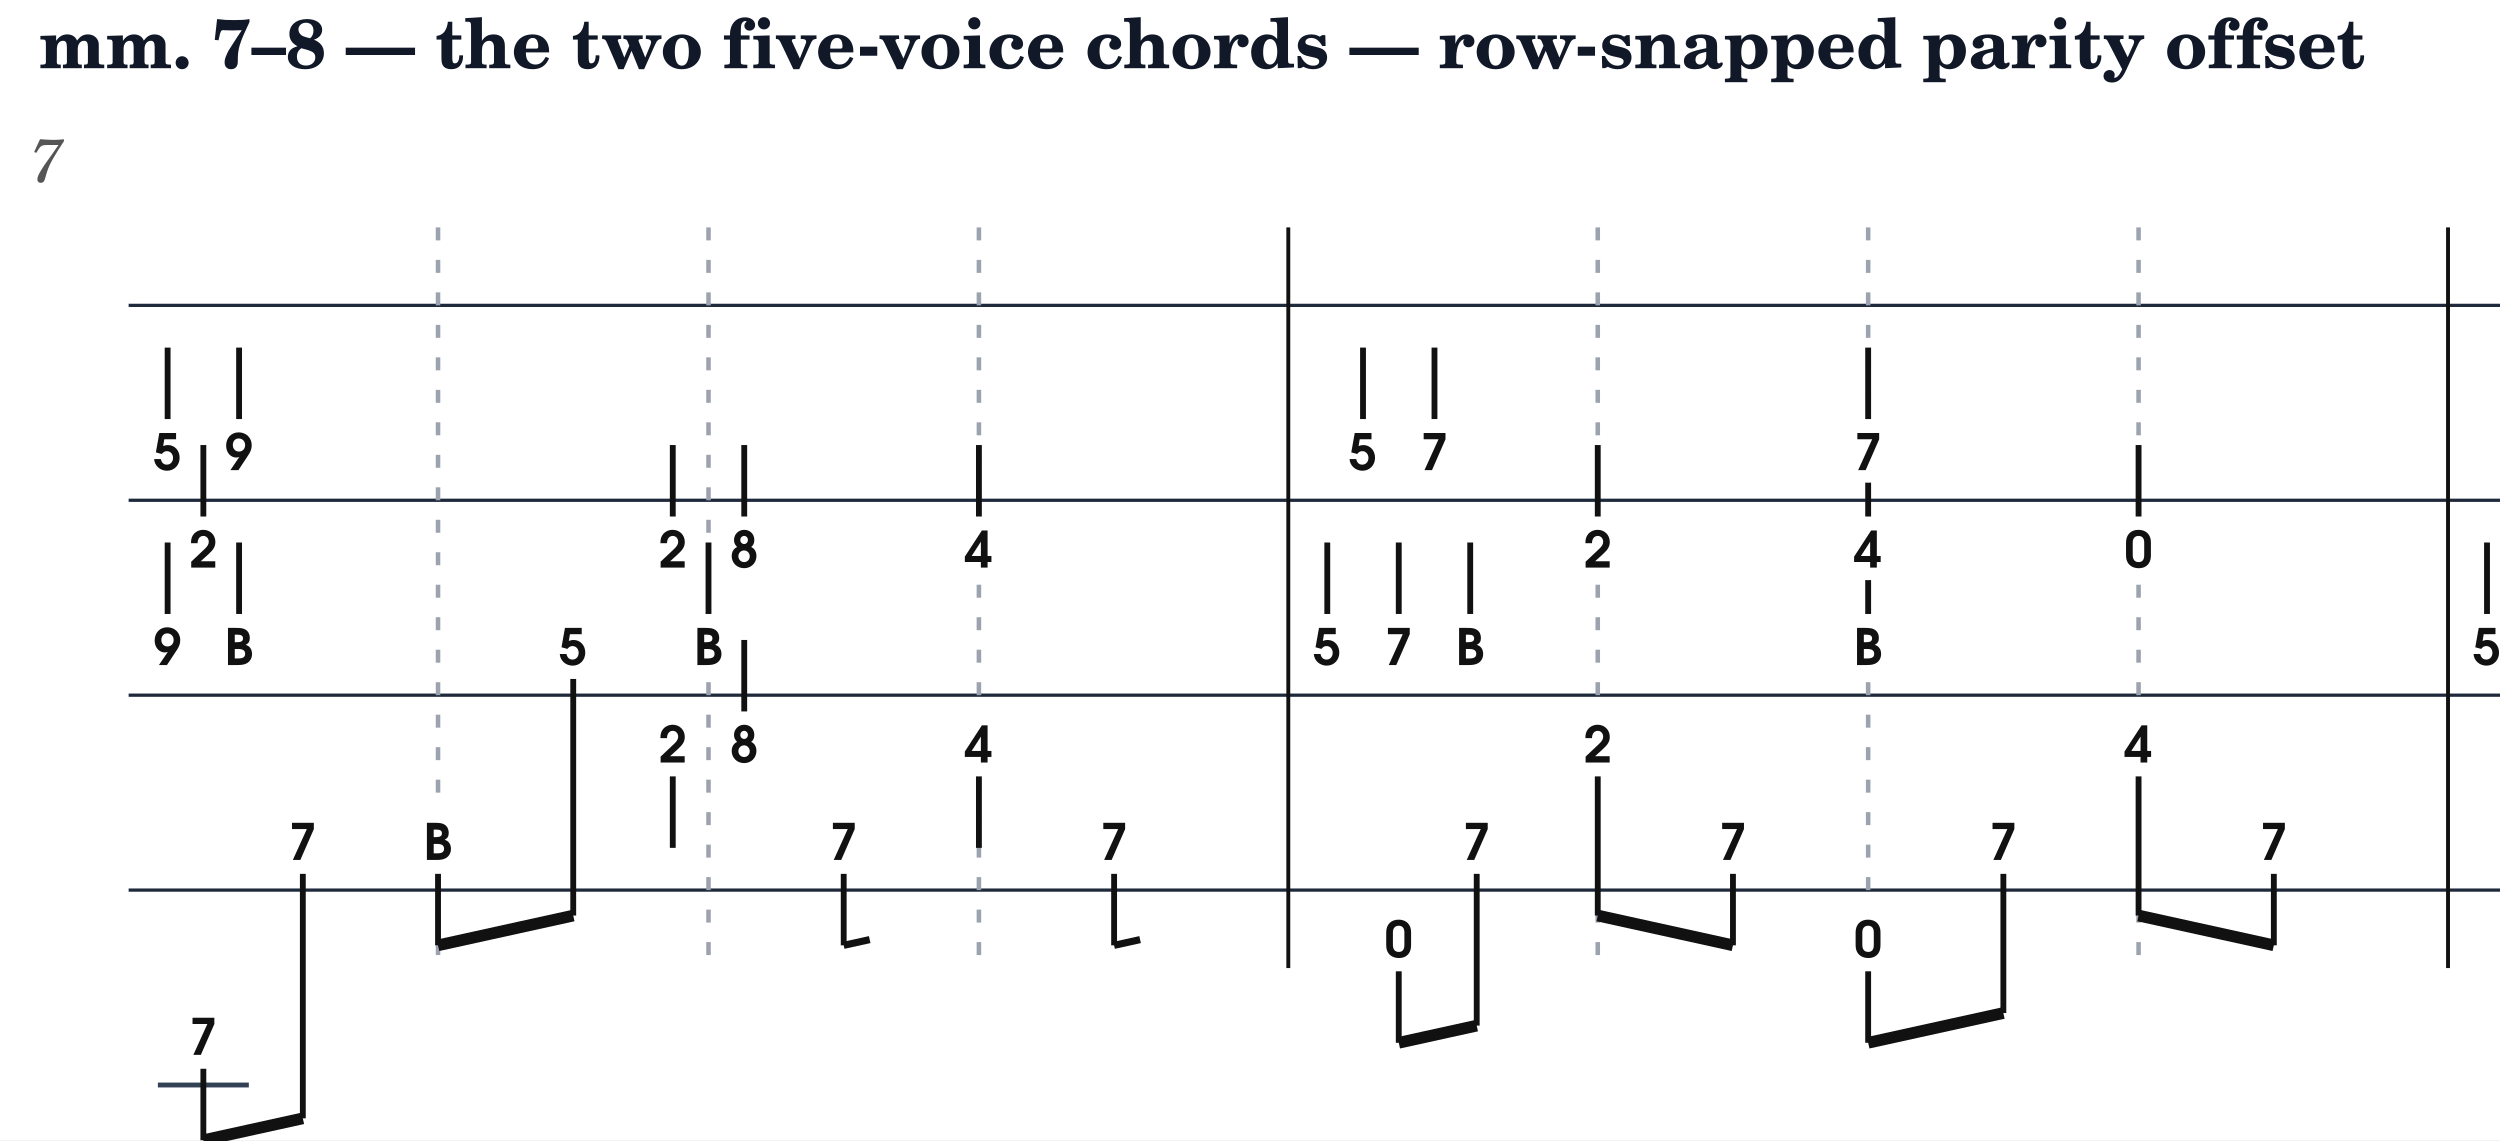
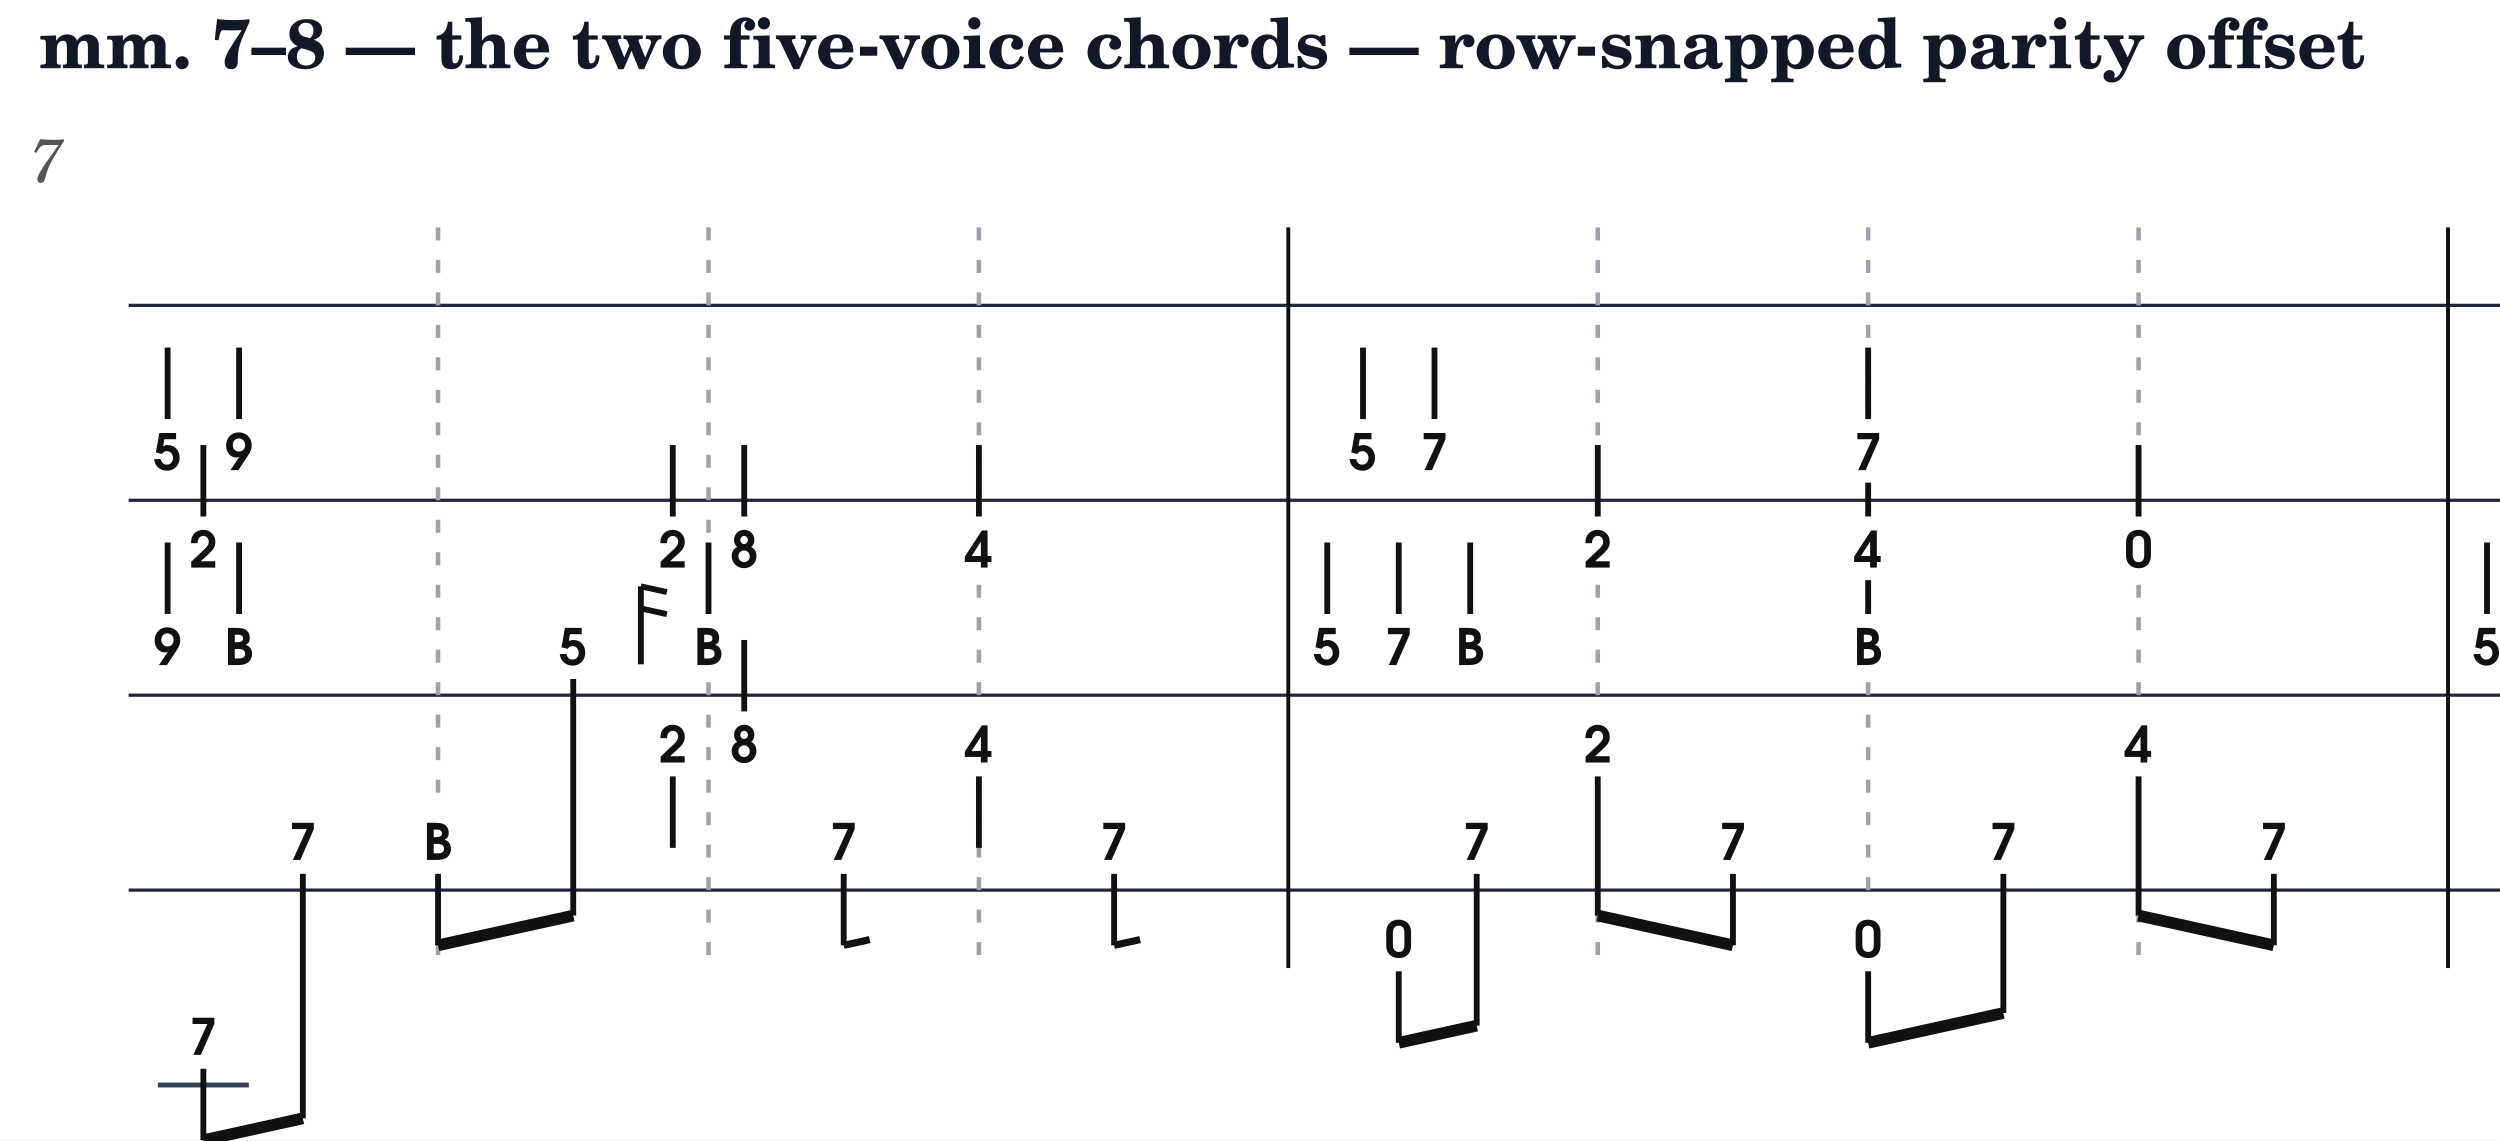
<svg xmlns="http://www.w3.org/2000/svg" viewBox="16.00 540.26 384.79 175.50" width="384.79pt" height="175.50pt" style="background:#FFFFFF;">
  <defs>
    <style>
      .janko-title { font-family: "Century Schoolbook", "Baskerville", "Liberation Serif", "DejaVu Serif", "Times New Roman", Georgia, serif; font-weight: 600; font-size: 11pt; letter-spacing: 0.3px; fill: #111111; }
      .janko-subtitle { font-family: "Century Schoolbook", "Baskerville", "Liberation Serif", "DejaVu Serif", "Times New Roman", Georgia, serif; font-style: italic; font-size: 8.5pt; fill: #333333; }
      .janko-meta { font-family: "Century Schoolbook", "Baskerville", "Liberation Serif", "DejaVu Serif", "Times New Roman", Georgia, serif; font-style: italic; font-size: 8pt; fill: #222222; }
      .janko-running-head { font-family: "Century Schoolbook", "Baskerville", "Liberation Serif", "DejaVu Serif", "Times New Roman", Georgia, serif; font-style: italic; font-size: 7pt; fill: #555555; }
      .janko-page-num { font-family: "Century Schoolbook", "Baskerville", "Liberation Serif", "DejaVu Serif", "Times New Roman", Georgia, serif; font-style: italic; font-size: 8pt; fill: #666666; font-weight: 400; }
      .janko-measure-num { font-family: "Century Schoolbook", "Baskerville", "Liberation Serif", "DejaVu Serif", "Times New Roman", Georgia, serif; font-style: italic; font-size: 7pt; fill: #555555; font-weight: normal; }
      .janko-octave-label { font-family: "DejaVu Sans Mono", monospace; font-size: 7.5pt; font-weight: bold; fill: #6B7280; }
      .janko-hand-label { font-family: "Century Schoolbook", "Baskerville", "Liberation Serif", "DejaVu Serif", "Times New Roman", Georgia, serif; font-style: italic; font-size: 8pt; fill: #555555; }
      .janko-ts-num { font-family: "Century Schoolbook", "Baskerville", "Liberation Serif", "DejaVu Serif", "Times New Roman", Georgia, serif; font-weight: bold; font-size: 14pt; fill: #111111; text-anchor: middle; }
      .janko-caption { font-family: "Century Schoolbook", "Baskerville", "Liberation Serif", "DejaVu Serif", "Times New Roman", Georgia, serif; font-weight: 600; font-size: 8pt; fill: #111827; }
      .janko-caption-sub { font-family: "Century Schoolbook", "Baskerville", "Liberation Serif", "DejaVu Serif", "Times New Roman", Georgia, serif; font-style: italic; font-size: 7.5pt; fill: #4B5563; }
      .janko-digit { font-family: "URW Gothic", "Century Gothic", "ITC Avant Garde Gothic", "Avant Garde", sans-serif; text-anchor: middle; font-weight: bold; }
    </style>
  </defs>
  <rect x="16.00" y="540.26" width="384.79" height="175.50" fill="#FFFFFF" />
  <text x="22.00" y="550.76" class="janko-caption" font-size="7.00pt">mm. 7–8 — the two five-voice chords — row-snapped parity offset</text>
  <g class="janko-crop-body">
    <g id="system-3">
      <text class="janko-measure-num" x="25.80" y="568.26" text-anchor="end">7</text>
      <g class="janko-staff-lines">
        <line x1="35.80" y1="587.26" x2="571.28" y2="587.26" stroke="#1E293B" stroke-width="0.50" />
        <line x1="35.80" y1="677.26" x2="571.28" y2="677.26" stroke="#1E293B" stroke-width="0.50" />
        <line x1="35.80" y1="617.26" x2="571.28" y2="617.26" stroke="#1E293B" stroke-width="0.50" />
        <line x1="35.80" y1="647.26" x2="571.28" y2="647.26" stroke="#1E293B" stroke-width="0.50" />
      </g>
      <g class="janko-beat-grid">
        <line class="janko-beat-line" x1="83.42" y1="575.26" x2="83.42" y2="689.26" stroke="#9CA3AF" stroke-width="0.70" stroke-dasharray="2,3" />
        <line class="janko-beat-line" x1="125.05" y1="575.26" x2="125.05" y2="689.26" stroke="#9CA3AF" stroke-width="0.70" stroke-dasharray="2,3" />
        <line class="janko-beat-line" x1="166.67" y1="575.26" x2="166.67" y2="689.26" stroke="#9CA3AF" stroke-width="0.70" stroke-dasharray="2,3" />
        <line class="janko-beat-line" x1="261.92" y1="575.26" x2="261.92" y2="689.26" stroke="#9CA3AF" stroke-width="0.70" stroke-dasharray="2,3" />
        <line class="janko-beat-line" x1="303.54" y1="575.26" x2="303.54" y2="689.26" stroke="#9CA3AF" stroke-width="0.70" stroke-dasharray="2,3" />
        <line class="janko-beat-line" x1="345.16" y1="575.26" x2="345.16" y2="689.26" stroke="#9CA3AF" stroke-width="0.70" stroke-dasharray="2,3" />
        <line class="janko-beat-line" x1="440.41" y1="575.26" x2="440.41" y2="689.26" stroke="#9CA3AF" stroke-width="0.70" stroke-dasharray="2,3" />
        <line class="janko-beat-line" x1="482.03" y1="575.26" x2="482.03" y2="689.26" stroke="#9CA3AF" stroke-width="0.70" stroke-dasharray="2,3" />
        <line class="janko-beat-line" x1="523.66" y1="575.26" x2="523.66" y2="689.26" stroke="#9CA3AF" stroke-width="0.70" stroke-dasharray="2,3" />
      </g>
      <g class="janko-barlines">
        <line class="janko-barline" x1="214.29" y1="575.26" x2="214.29" y2="689.26" stroke="#111111" stroke-width="0.60" />
        <line class="janko-barline" x1="392.79" y1="575.26" x2="392.79" y2="689.26" stroke="#111111" stroke-width="0.60" />
        <line class="janko-barline" x1="571.28" y1="575.26" x2="571.28" y2="689.26" stroke="#111111" stroke-width="1.05" />
      </g>
      <g class="janko-notes">
        <g class="janko-ledger-layer">
          <line class="janko-ledger" x1="40.30" y1="707.26" x2="54.30" y2="707.26" stroke="#334155" stroke-width="0.75" />
        </g>
        <g class="janko-beam-group">
          <line class="janko-stem" x1="47.30" y1="704.76" x2="47.30" y2="715.76" stroke="#111111" stroke-width="0.90" />
          <line class="janko-stem" x1="62.61" y1="674.76" x2="62.61" y2="712.39" stroke="#111111" stroke-width="0.90" />
          <line class="janko-beam" x1="47.30" y1="715.76" x2="62.61" y2="712.39" stroke="#111111" stroke-width="1.80" stroke-linecap="butt" />
        </g>
        <g class="janko-beam-group">
          <line class="janko-stem" x1="83.42" y1="674.76" x2="83.42" y2="685.76" stroke="#111111" stroke-width="0.90" />
          <line class="janko-stem" x1="104.23" y1="644.76" x2="104.23" y2="681.18" stroke="#111111" stroke-width="0.90" />
          <line class="janko-beam" x1="83.42" y1="685.76" x2="104.23" y2="681.18" stroke="#111111" stroke-width="1.80" stroke-linecap="butt" />
        </g>
        <g class="janko-beam-group">
          <line class="janko-stem" x1="231.29" y1="689.76" x2="231.29" y2="700.76" stroke="#111111" stroke-width="0.90" />
          <line class="janko-stem" x1="243.29" y1="674.76" x2="243.29" y2="698.12" stroke="#111111" stroke-width="0.90" />
          <line class="janko-beam" x1="231.29" y1="700.76" x2="243.29" y2="698.12" stroke="#111111" stroke-width="1.80" stroke-linecap="butt" />
        </g>
        <g class="janko-beam-group">
          <line class="janko-stem" x1="261.92" y1="659.76" x2="261.92" y2="681.18" stroke="#111111" stroke-width="0.90" />
          <line class="janko-stem" x1="282.73" y1="674.76" x2="282.73" y2="685.76" stroke="#111111" stroke-width="0.90" />
          <line class="janko-beam" x1="261.92" y1="681.18" x2="282.73" y2="685.76" stroke="#111111" stroke-width="1.80" stroke-linecap="butt" />
        </g>
        <g class="janko-beam-group">
          <line class="janko-stem" x1="303.54" y1="689.76" x2="303.54" y2="700.76" stroke="#111111" stroke-width="0.90" />
          <line class="janko-stem" x1="324.35" y1="674.76" x2="324.35" y2="696.18" stroke="#111111" stroke-width="0.90" />
          <line class="janko-beam" x1="303.54" y1="700.76" x2="324.35" y2="696.18" stroke="#111111" stroke-width="1.80" stroke-linecap="butt" />
        </g>
        <g class="janko-beam-group">
          <line class="janko-stem" x1="345.16" y1="659.76" x2="345.16" y2="681.18" stroke="#111111" stroke-width="0.90" />
          <line class="janko-stem" x1="365.98" y1="674.76" x2="365.98" y2="685.76" stroke="#111111" stroke-width="0.90" />
          <line class="janko-beam" x1="345.16" y1="681.18" x2="365.98" y2="685.76" stroke="#111111" stroke-width="1.80" stroke-linecap="butt" />
        </g>
        <g class="janko-beam-group">
          <line class="janko-stem" x1="409.79" y1="689.76" x2="409.79" y2="700.76" stroke="#111111" stroke-width="0.90" />
          <line class="janko-stem" x1="421.79" y1="674.76" x2="421.79" y2="698.12" stroke="#111111" stroke-width="0.90" />
          <line class="janko-beam" x1="409.79" y1="700.76" x2="421.79" y2="698.12" stroke="#111111" stroke-width="1.80" stroke-linecap="butt" />
        </g>
        <g class="janko-beam-group">
          <line class="janko-stem" x1="440.41" y1="659.76" x2="440.41" y2="681.18" stroke="#111111" stroke-width="0.90" />
          <line class="janko-stem" x1="461.22" y1="674.76" x2="461.22" y2="685.76" stroke="#111111" stroke-width="0.90" />
          <line class="janko-beam" x1="440.41" y1="681.18" x2="461.22" y2="685.76" stroke="#111111" stroke-width="1.80" stroke-linecap="butt" />
        </g>
        <g class="janko-beam-group">
          <line class="janko-stem" x1="482.03" y1="689.76" x2="482.03" y2="700.76" stroke="#111111" stroke-width="0.90" />
          <line class="janko-stem" x1="502.85" y1="674.76" x2="502.85" y2="696.18" stroke="#111111" stroke-width="0.90" />
          <line class="janko-beam" x1="482.03" y1="700.76" x2="502.85" y2="696.18" stroke="#111111" stroke-width="1.80" stroke-linecap="butt" />
        </g>
        <g class="janko-beam-group">
          <line class="janko-stem" x1="523.66" y1="644.76" x2="523.66" y2="681.18" stroke="#111111" stroke-width="0.90" />
          <line class="janko-stem" x1="544.47" y1="674.76" x2="544.47" y2="685.76" stroke="#111111" stroke-width="0.90" />
          <line class="janko-beam" x1="523.66" y1="681.18" x2="544.47" y2="685.76" stroke="#111111" stroke-width="1.80" stroke-linecap="butt" />
        </g>
        <line class="janko-stem" x1="47.30" y1="619.76" x2="47.30" y2="608.76" stroke="#111111" stroke-width="0.90" />
        <line class="janko-stem" x1="41.80" y1="604.76" x2="41.80" y2="593.76" stroke="#111111" stroke-width="0.90" />
        <line class="janko-stem" x1="41.80" y1="634.76" x2="41.80" y2="623.76" stroke="#111111" stroke-width="0.90" />
        <line class="janko-stem" x1="52.80" y1="604.76" x2="52.80" y2="593.76" stroke="#111111" stroke-width="0.90" />
        <line class="janko-stem" x1="52.80" y1="634.76" x2="52.80" y2="623.76" stroke="#111111" stroke-width="0.90" />
        <line class="janko-stem" x1="119.55" y1="659.76" x2="119.55" y2="670.76" stroke="#111111" stroke-width="0.90" />
        <line class="janko-stem" x1="119.55" y1="619.76" x2="119.55" y2="608.76" stroke="#111111" stroke-width="0.90" />
        <line class="janko-stem" x1="130.55" y1="649.76" x2="130.55" y2="638.76" stroke="#111111" stroke-width="0.90" />
        <line class="janko-stem" x1="130.55" y1="619.76" x2="130.55" y2="608.76" stroke="#111111" stroke-width="0.90" />
        <line class="janko-stem" x1="125.05" y1="634.76" x2="125.05" y2="623.76" stroke="#111111" stroke-width="0.90" />
        <line class="janko-stem" x1="145.86" y1="674.76" x2="145.86" y2="685.76" stroke="#111111" stroke-width="0.90" />
        <line class="janko-flag" data-stem-x="145.86" data-flag-index="1" x1="145.86" y1="685.76" x2="149.86" y2="684.88" stroke="#111111" stroke-width="1.10" stroke-linecap="butt" data-subdivision-style="kinetic-tab-beam" />
        <line class="janko-stem" x1="166.67" y1="659.76" x2="166.67" y2="670.76" stroke="#111111" stroke-width="0.90" />
        <line class="janko-stem" x1="166.67" y1="619.76" x2="166.67" y2="608.76" stroke="#111111" stroke-width="0.90" />
        <line class="janko-stem" x1="187.48" y1="674.76" x2="187.48" y2="685.76" stroke="#111111" stroke-width="0.90" />
        <line class="janko-flag" data-stem-x="187.48" data-flag-index="1" x1="187.48" y1="685.76" x2="191.48" y2="684.88" stroke="#111111" stroke-width="1.10" stroke-linecap="butt" data-subdivision-style="kinetic-tab-beam" />
        <line class="janko-stem" x1="220.29" y1="634.76" x2="220.29" y2="623.76" stroke="#111111" stroke-width="0.90" />
        <line class="janko-stem" x1="225.79" y1="604.76" x2="225.79" y2="593.76" stroke="#111111" stroke-width="0.90" />
        <line class="janko-stem" x1="231.29" y1="634.76" x2="231.29" y2="623.76" stroke="#111111" stroke-width="0.90" />
        <line class="janko-stem" x1="236.79" y1="604.76" x2="236.79" y2="593.76" stroke="#111111" stroke-width="0.90" />
        <line class="janko-stem" x1="242.29" y1="634.76" x2="242.29" y2="623.76" stroke="#111111" stroke-width="0.90" />
        <line class="janko-stem" x1="261.92" y1="619.76" x2="261.92" y2="608.76" stroke="#111111" stroke-width="0.90" />
        <line class="janko-stem" x1="303.54" y1="619.76" x2="303.54" y2="608.76" stroke="#111111" stroke-width="0.90" />
        <line class="janko-stem" x1="303.54" y1="604.76" x2="303.54" y2="593.76" stroke="#111111" stroke-width="0.90" />
        <line class="janko-stem" x1="303.54" y1="634.76" x2="303.54" y2="623.76" stroke="#111111" stroke-width="0.90" />
        <line class="janko-stem" x1="345.16" y1="619.76" x2="345.16" y2="608.76" stroke="#111111" stroke-width="0.90" />
        <line class="janko-stem" x1="398.79" y1="634.76" x2="398.79" y2="623.76" stroke="#111111" stroke-width="0.90" />
        <line class="janko-stem" x1="404.29" y1="604.76" x2="404.29" y2="593.76" stroke="#111111" stroke-width="0.90" />
        <line class="janko-stem" x1="409.79" y1="634.76" x2="409.79" y2="623.76" stroke="#111111" stroke-width="0.90" />
        <line class="janko-stem" x1="415.29" y1="604.76" x2="415.29" y2="593.76" stroke="#111111" stroke-width="0.90" />
        <line class="janko-stem" x1="420.79" y1="634.76" x2="420.79" y2="623.76" stroke="#111111" stroke-width="0.90" />
        <line class="janko-stem" x1="523.66" y1="619.76" x2="523.66" y2="608.76" stroke="#111111" stroke-width="0.90" />
+         <g class="janko-rest-group" data-rest-tick="1284" data-rest-value="sixteenth" data-rest-hand="RH" data-rest-style="kinetic-monoline">
+           <line class="janko-rest-stem" x1="114.64" y1="630.51" x2="114.64" y2="642.51" stroke="#111111" stroke-width="0.90" stroke-linecap="butt" />
+           <line class="janko-rest-tab" data-rest-tab="1" x1="114.64" y1="630.51" x2="118.64" y2="631.39" stroke="#111111" stroke-width="0.90" stroke-linecap="butt" />
+           <line class="janko-rest-tab" data-rest-tab="2" x1="114.64" y1="633.91" x2="118.64" y2="634.79" stroke="#111111" stroke-width="0.90" stroke-linecap="butt" />
+         </g>
        <circle class="janko-knockout" cx="47.30" cy="624.76" r="4.80" fill="#FFFFFF" />
        <text class="janko-digit" x="47.30" y="627.62" font-weight="800" font-size="5.8pt" fill="#111111">2</text>
        <circle class="janko-knockout" cx="41.80" cy="609.76" r="4.80" fill="#FFFFFF" />
        <text class="janko-digit" x="41.80" y="612.62" font-weight="700" font-size="5.8pt" fill="#111111">5</text>
        <circle class="janko-knockout" cx="47.30" cy="699.76" r="4.80" fill="#FFFFFF" />
        <text class="janko-digit" x="47.30" y="702.62" font-weight="700" font-size="5.8pt" fill="#111111">7</text>
        <circle class="janko-knockout" cx="41.80" cy="639.76" r="4.80" fill="#FFFFFF" />
        <text class="janko-digit" x="41.80" y="642.62" font-weight="700" font-size="5.8pt" fill="#111111">9</text>
        <circle class="janko-knockout" cx="52.80" cy="609.76" r="4.80" fill="#FFFFFF" />
        <text class="janko-digit" x="52.80" y="612.62" font-weight="700" font-size="5.8pt" fill="#111111">9</text>
        <circle class="janko-knockout" cx="52.80" cy="639.76" r="4.80" fill="#FFFFFF" />
        <text class="janko-digit" x="52.80" y="642.62" font-weight="700" font-size="5.8pt" fill="#111111">B</text>
        <circle class="janko-knockout" cx="62.61" cy="669.76" r="4.80" fill="#FFFFFF" />
        <text class="janko-digit" x="62.61" y="672.62" font-weight="700" font-size="5.8pt" fill="#111111">7</text>
        <circle class="janko-knockout" cx="83.42" cy="669.76" r="4.80" fill="#FFFFFF" />
        <text class="janko-digit" x="83.42" y="672.62" font-weight="700" font-size="5.8pt" fill="#111111">B</text>
        <circle class="janko-knockout" cx="104.23" cy="639.76" r="4.80" fill="#FFFFFF" />
        <text class="janko-digit" x="104.23" y="642.62" font-weight="700" font-size="5.8pt" fill="#111111">5</text>
        <circle class="janko-knockout" cx="119.55" cy="654.76" r="4.80" fill="#FFFFFF" />
        <text class="janko-digit" x="119.55" y="657.62" font-weight="800" font-size="5.8pt" fill="#111111">2</text>
        <circle class="janko-knockout" cx="119.55" cy="624.76" r="4.80" fill="#FFFFFF" />
        <text class="janko-digit" x="119.55" y="627.62" font-weight="800" font-size="5.8pt" fill="#111111">2</text>
        <circle class="janko-knockout" cx="130.55" cy="654.76" r="4.80" fill="#FFFFFF" />
        <text class="janko-digit" x="130.55" y="657.62" font-weight="800" font-size="5.8pt" fill="#111111">8</text>
        <circle class="janko-knockout" cx="130.55" cy="624.76" r="4.80" fill="#FFFFFF" />
        <text class="janko-digit" x="130.55" y="627.62" font-weight="800" font-size="5.8pt" fill="#111111">8</text>
        <circle class="janko-knockout" cx="125.05" cy="639.76" r="4.80" fill="#FFFFFF" />
        <text class="janko-digit" x="125.05" y="642.62" font-weight="700" font-size="5.8pt" fill="#111111">B</text>
        <circle class="janko-knockout" cx="145.86" cy="669.76" r="4.80" fill="#FFFFFF" />
        <text class="janko-digit" x="145.86" y="672.62" font-weight="700" font-size="5.8pt" fill="#111111">7</text>
        <circle class="janko-knockout" cx="166.67" cy="654.76" r="4.80" fill="#FFFFFF" />
        <text class="janko-digit" x="166.67" y="657.62" font-weight="800" font-size="5.8pt" fill="#111111">4</text>
        <circle class="janko-knockout" cx="166.67" cy="624.76" r="4.80" fill="#FFFFFF" />
        <text class="janko-digit" x="166.67" y="627.62" font-weight="800" font-size="5.8pt" fill="#111111">4</text>
        <circle class="janko-knockout" cx="187.48" cy="669.76" r="4.80" fill="#FFFFFF" />
        <text class="janko-digit" x="187.48" y="672.62" font-weight="700" font-size="5.8pt" fill="#111111">7</text>
        <circle class="janko-knockout" cx="231.29" cy="684.76" r="4.80" fill="#FFFFFF" />
        <text class="janko-digit" x="231.29" y="687.62" font-weight="800" font-size="5.8pt" fill="#111111">0</text>
        <circle class="janko-knockout" cx="220.29" cy="639.76" r="4.80" fill="#FFFFFF" />
        <text class="janko-digit" x="220.29" y="642.62" font-weight="700" font-size="5.8pt" fill="#111111">5</text>
        <circle class="janko-knockout" cx="225.79" cy="609.76" r="4.80" fill="#FFFFFF" />
        <text class="janko-digit" x="225.79" y="612.62" font-weight="700" font-size="5.8pt" fill="#111111">5</text>
        <circle class="janko-knockout" cx="231.29" cy="639.76" r="4.80" fill="#FFFFFF" />
        <text class="janko-digit" x="231.29" y="642.62" font-weight="700" font-size="5.8pt" fill="#111111">7</text>
        <circle class="janko-knockout" cx="236.79" cy="609.76" r="4.80" fill="#FFFFFF" />
        <text class="janko-digit" x="236.79" y="612.62" font-weight="700" font-size="5.8pt" fill="#111111">7</text>
        <circle class="janko-knockout" cx="242.29" cy="639.76" r="4.80" fill="#FFFFFF" />
        <text class="janko-digit" x="242.29" y="642.62" font-weight="700" font-size="5.8pt" fill="#111111">B</text>
        <circle class="janko-knockout" cx="243.29" cy="669.76" r="4.80" fill="#FFFFFF" />
        <text class="janko-digit" x="243.29" y="672.62" font-weight="700" font-size="5.8pt" fill="#111111">7</text>
        <circle class="janko-knockout" cx="261.92" cy="654.76" r="4.80" fill="#FFFFFF" />
        <text class="janko-digit" x="261.92" y="657.62" font-weight="800" font-size="5.8pt" fill="#111111">2</text>
        <circle class="janko-knockout" cx="261.92" cy="624.76" r="4.80" fill="#FFFFFF" />
        <text class="janko-digit" x="261.92" y="627.62" font-weight="800" font-size="5.8pt" fill="#111111">2</text>
        <circle class="janko-knockout" cx="282.73" cy="669.76" r="4.80" fill="#FFFFFF" />
        <text class="janko-digit" x="282.73" y="672.62" font-weight="700" font-size="5.8pt" fill="#111111">7</text>
        <circle class="janko-knockout" cx="303.54" cy="684.76" r="4.80" fill="#FFFFFF" />
        <text class="janko-digit" x="303.54" y="687.62" font-weight="800" font-size="5.8pt" fill="#111111">0</text>
        <circle class="janko-knockout" cx="303.54" cy="624.76" r="4.80" fill="#FFFFFF" />
        <text class="janko-digit" x="303.54" y="627.62" font-weight="800" font-size="5.8pt" fill="#111111">4</text>
        <circle class="janko-knockout" cx="303.54" cy="609.76" r="4.80" fill="#FFFFFF" />
        <text class="janko-digit" x="303.54" y="612.62" font-weight="700" font-size="5.8pt" fill="#111111">7</text>
        <circle class="janko-knockout" cx="303.54" cy="639.76" r="4.80" fill="#FFFFFF" />
        <text class="janko-digit" x="303.54" y="642.62" font-weight="700" font-size="5.8pt" fill="#111111">B</text>
        <circle class="janko-knockout" cx="324.35" cy="669.76" r="4.80" fill="#FFFFFF" />
        <text class="janko-digit" x="324.35" y="672.62" font-weight="700" font-size="5.8pt" fill="#111111">7</text>
        <circle class="janko-knockout" cx="345.16" cy="624.76" r="4.80" fill="#FFFFFF" />
        <text class="janko-digit" x="345.16" y="627.62" font-weight="800" font-size="5.8pt" fill="#111111">0</text>
        <circle class="janko-knockout" cx="345.16" cy="654.76" r="4.80" fill="#FFFFFF" />
        <text class="janko-digit" x="345.16" y="657.62" font-weight="800" font-size="5.8pt" fill="#111111">4</text>
        <circle class="janko-knockout" cx="365.98" cy="669.76" r="4.80" fill="#FFFFFF" />
        <text class="janko-digit" x="365.98" y="672.62" font-weight="700" font-size="5.8pt" fill="#111111">7</text>
        <circle class="janko-knockout" cx="409.79" cy="684.76" r="4.80" fill="#FFFFFF" />
        <text class="janko-digit" x="409.79" y="687.62" font-weight="800" font-size="5.8pt" fill="#111111">0</text>
        <circle class="janko-knockout" cx="398.79" cy="639.76" r="4.80" fill="#FFFFFF" />
        <text class="janko-digit" x="398.79" y="642.62" font-weight="700" font-size="5.8pt" fill="#111111">5</text>
        <circle class="janko-knockout" cx="404.29" cy="609.76" r="4.80" fill="#FFFFFF" />
        <text class="janko-digit" x="404.29" y="612.62" font-weight="700" font-size="5.8pt" fill="#111111">5</text>
        <circle class="janko-knockout" cx="409.79" cy="639.76" r="4.80" fill="#FFFFFF" />
        <text class="janko-digit" x="409.79" y="642.62" font-weight="700" font-size="5.8pt" fill="#111111">7</text>
        <circle class="janko-knockout" cx="415.29" cy="609.76" r="4.80" fill="#FFFFFF" />
        <text class="janko-digit" x="415.29" y="612.62" font-weight="700" font-size="5.8pt" fill="#111111">7</text>
        <circle class="janko-knockout" cx="420.79" cy="639.76" r="4.80" fill="#FFFFFF" />
        <text class="janko-digit" x="420.79" y="642.62" font-weight="700" font-size="5.8pt" fill="#111111">B</text>
        <circle class="janko-knockout" cx="421.79" cy="669.76" r="4.80" fill="#FFFFFF" />
        <text class="janko-digit" x="421.79" y="672.62" font-weight="700" font-size="5.8pt" fill="#111111">7</text>
        <circle class="janko-knockout" cx="440.41" cy="654.76" r="4.80" fill="#FFFFFF" />
        <text class="janko-digit" x="440.41" y="657.62" font-weight="800" font-size="5.8pt" fill="#111111">2</text>
        <circle class="janko-knockout" cx="461.22" cy="669.76" r="4.80" fill="#FFFFFF" />
        <text class="janko-digit" x="461.22" y="672.62" font-weight="700" font-size="5.8pt" fill="#111111">7</text>
        <circle class="janko-knockout" cx="482.03" cy="684.76" r="4.80" fill="#FFFFFF" />
        <text class="janko-digit" x="482.03" y="687.62" font-weight="800" font-size="5.8pt" fill="#111111">0</text>
        <circle class="janko-knockout" cx="502.85" cy="669.76" r="4.80" fill="#FFFFFF" />
        <text class="janko-digit" x="502.85" y="672.62" font-weight="700" font-size="5.8pt" fill="#111111">7</text>
        <circle class="janko-knockout" cx="523.66" cy="624.76" r="4.80" fill="#FFFFFF" />
        <text class="janko-digit" x="523.66" y="627.62" font-weight="800" font-size="5.8pt" fill="#111111">2</text>
        <circle class="janko-knockout" cx="523.66" cy="639.76" r="4.80" fill="#FFFFFF" />
        <text class="janko-digit" x="523.66" y="642.62" font-weight="700" font-size="5.8pt" fill="#111111">5</text>
        <circle class="janko-knockout" cx="544.47" cy="669.76" r="4.80" fill="#FFFFFF" />
        <text class="janko-digit" x="544.47" y="672.62" font-weight="700" font-size="5.8pt" fill="#111111">7</text>
      </g>
    </g>
  </g>
</svg>
